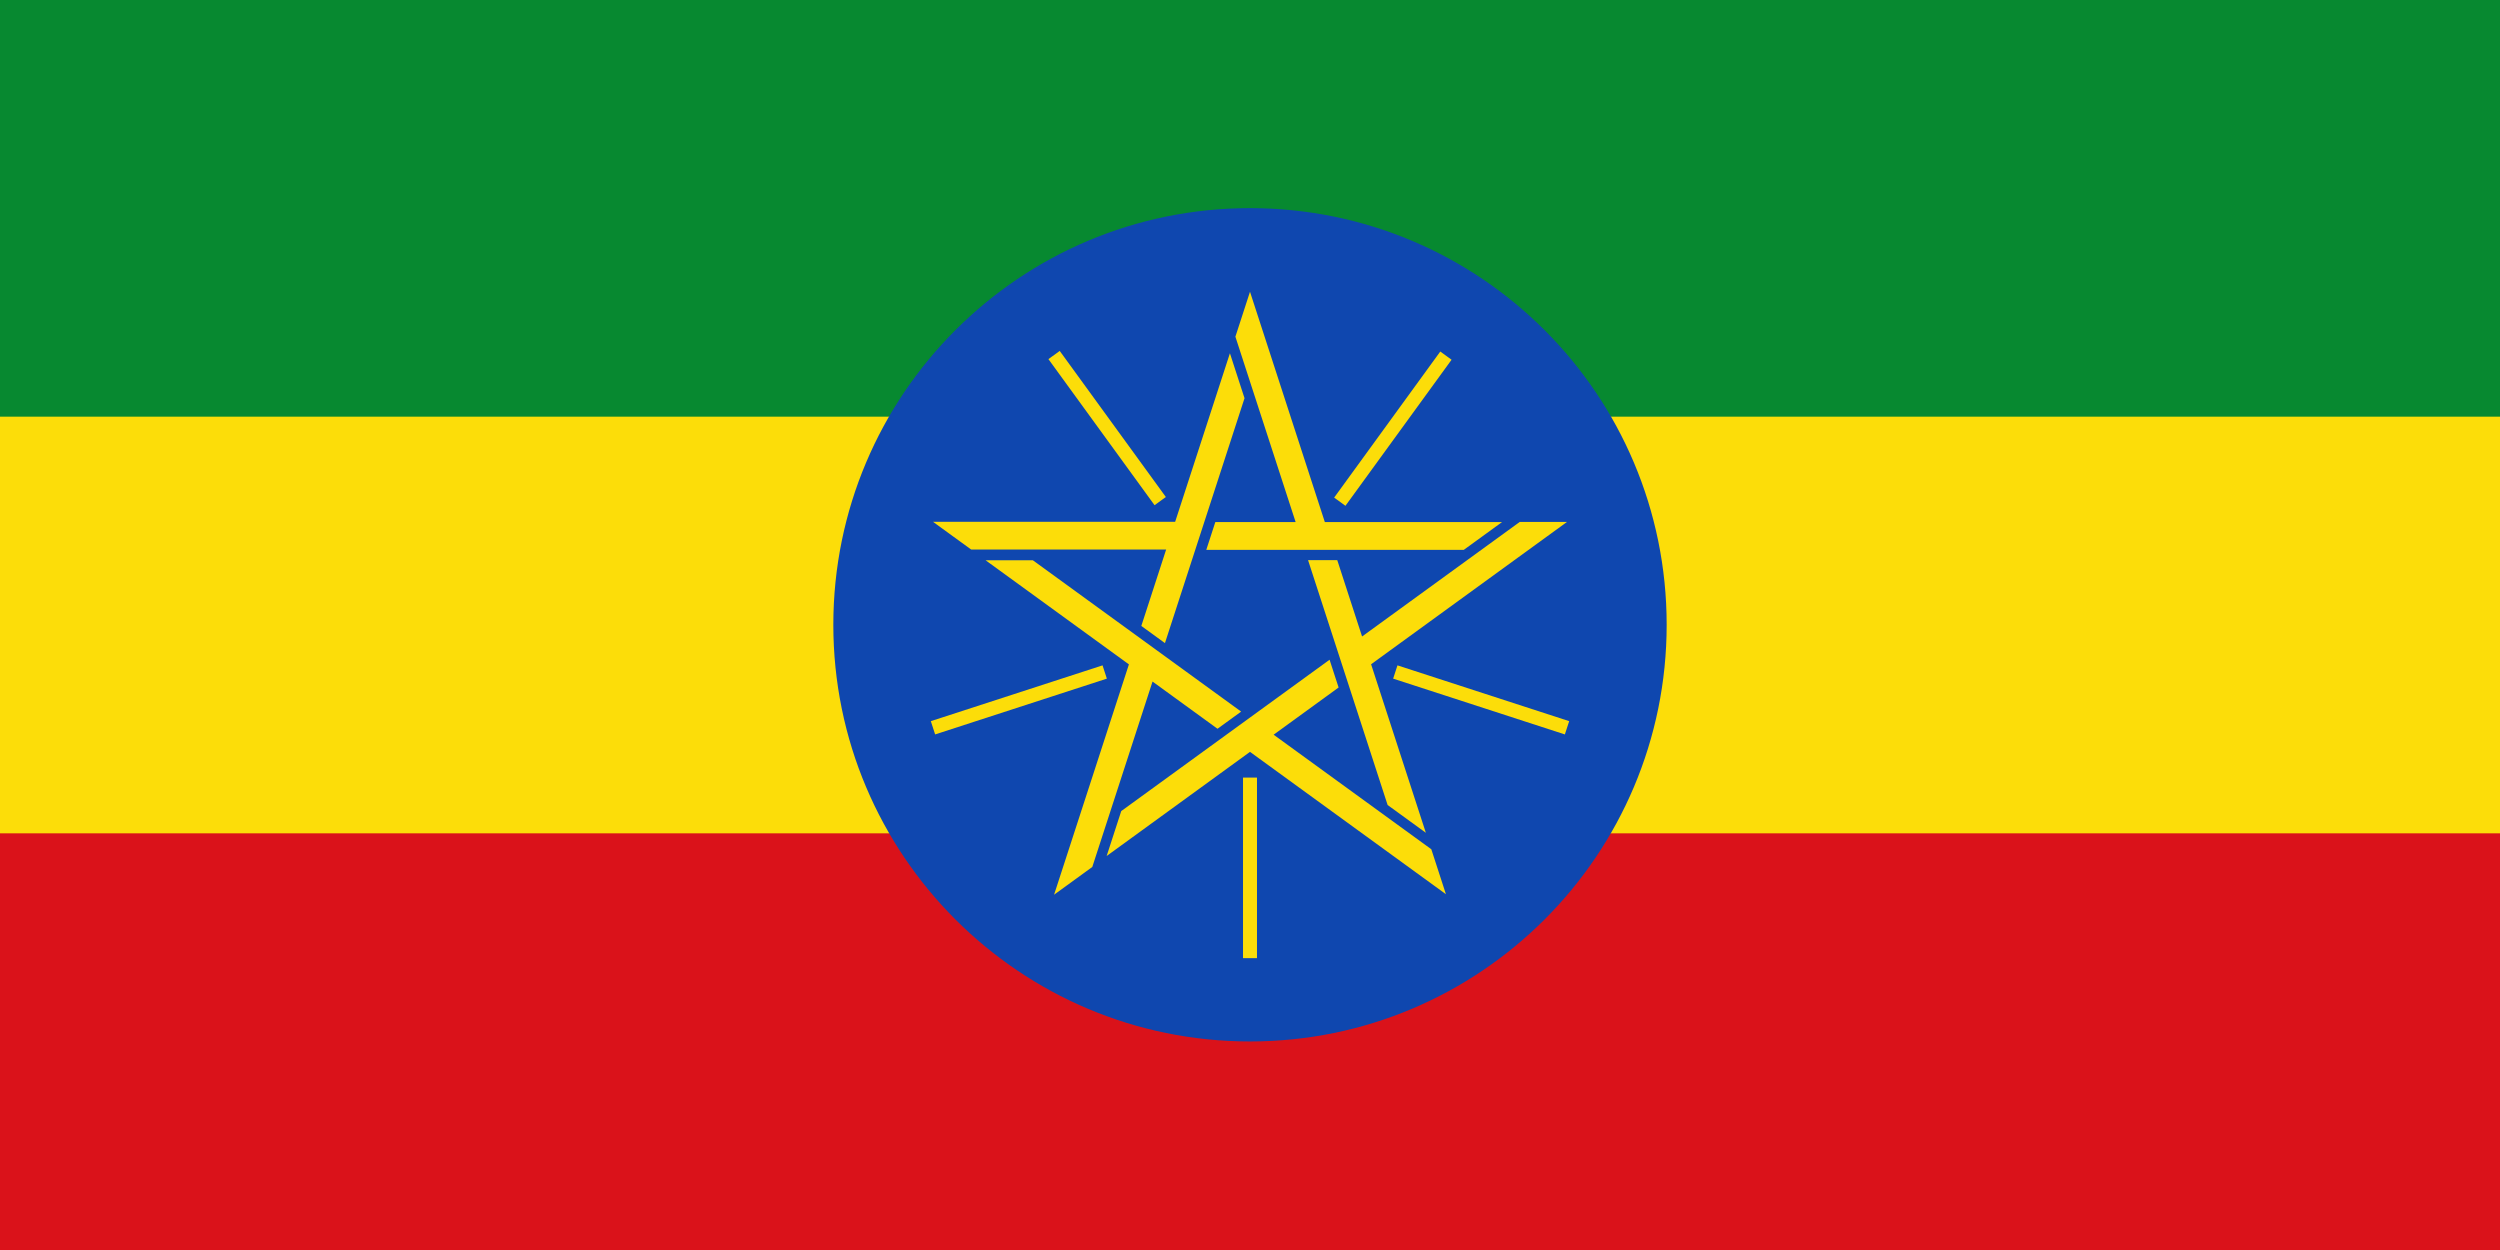
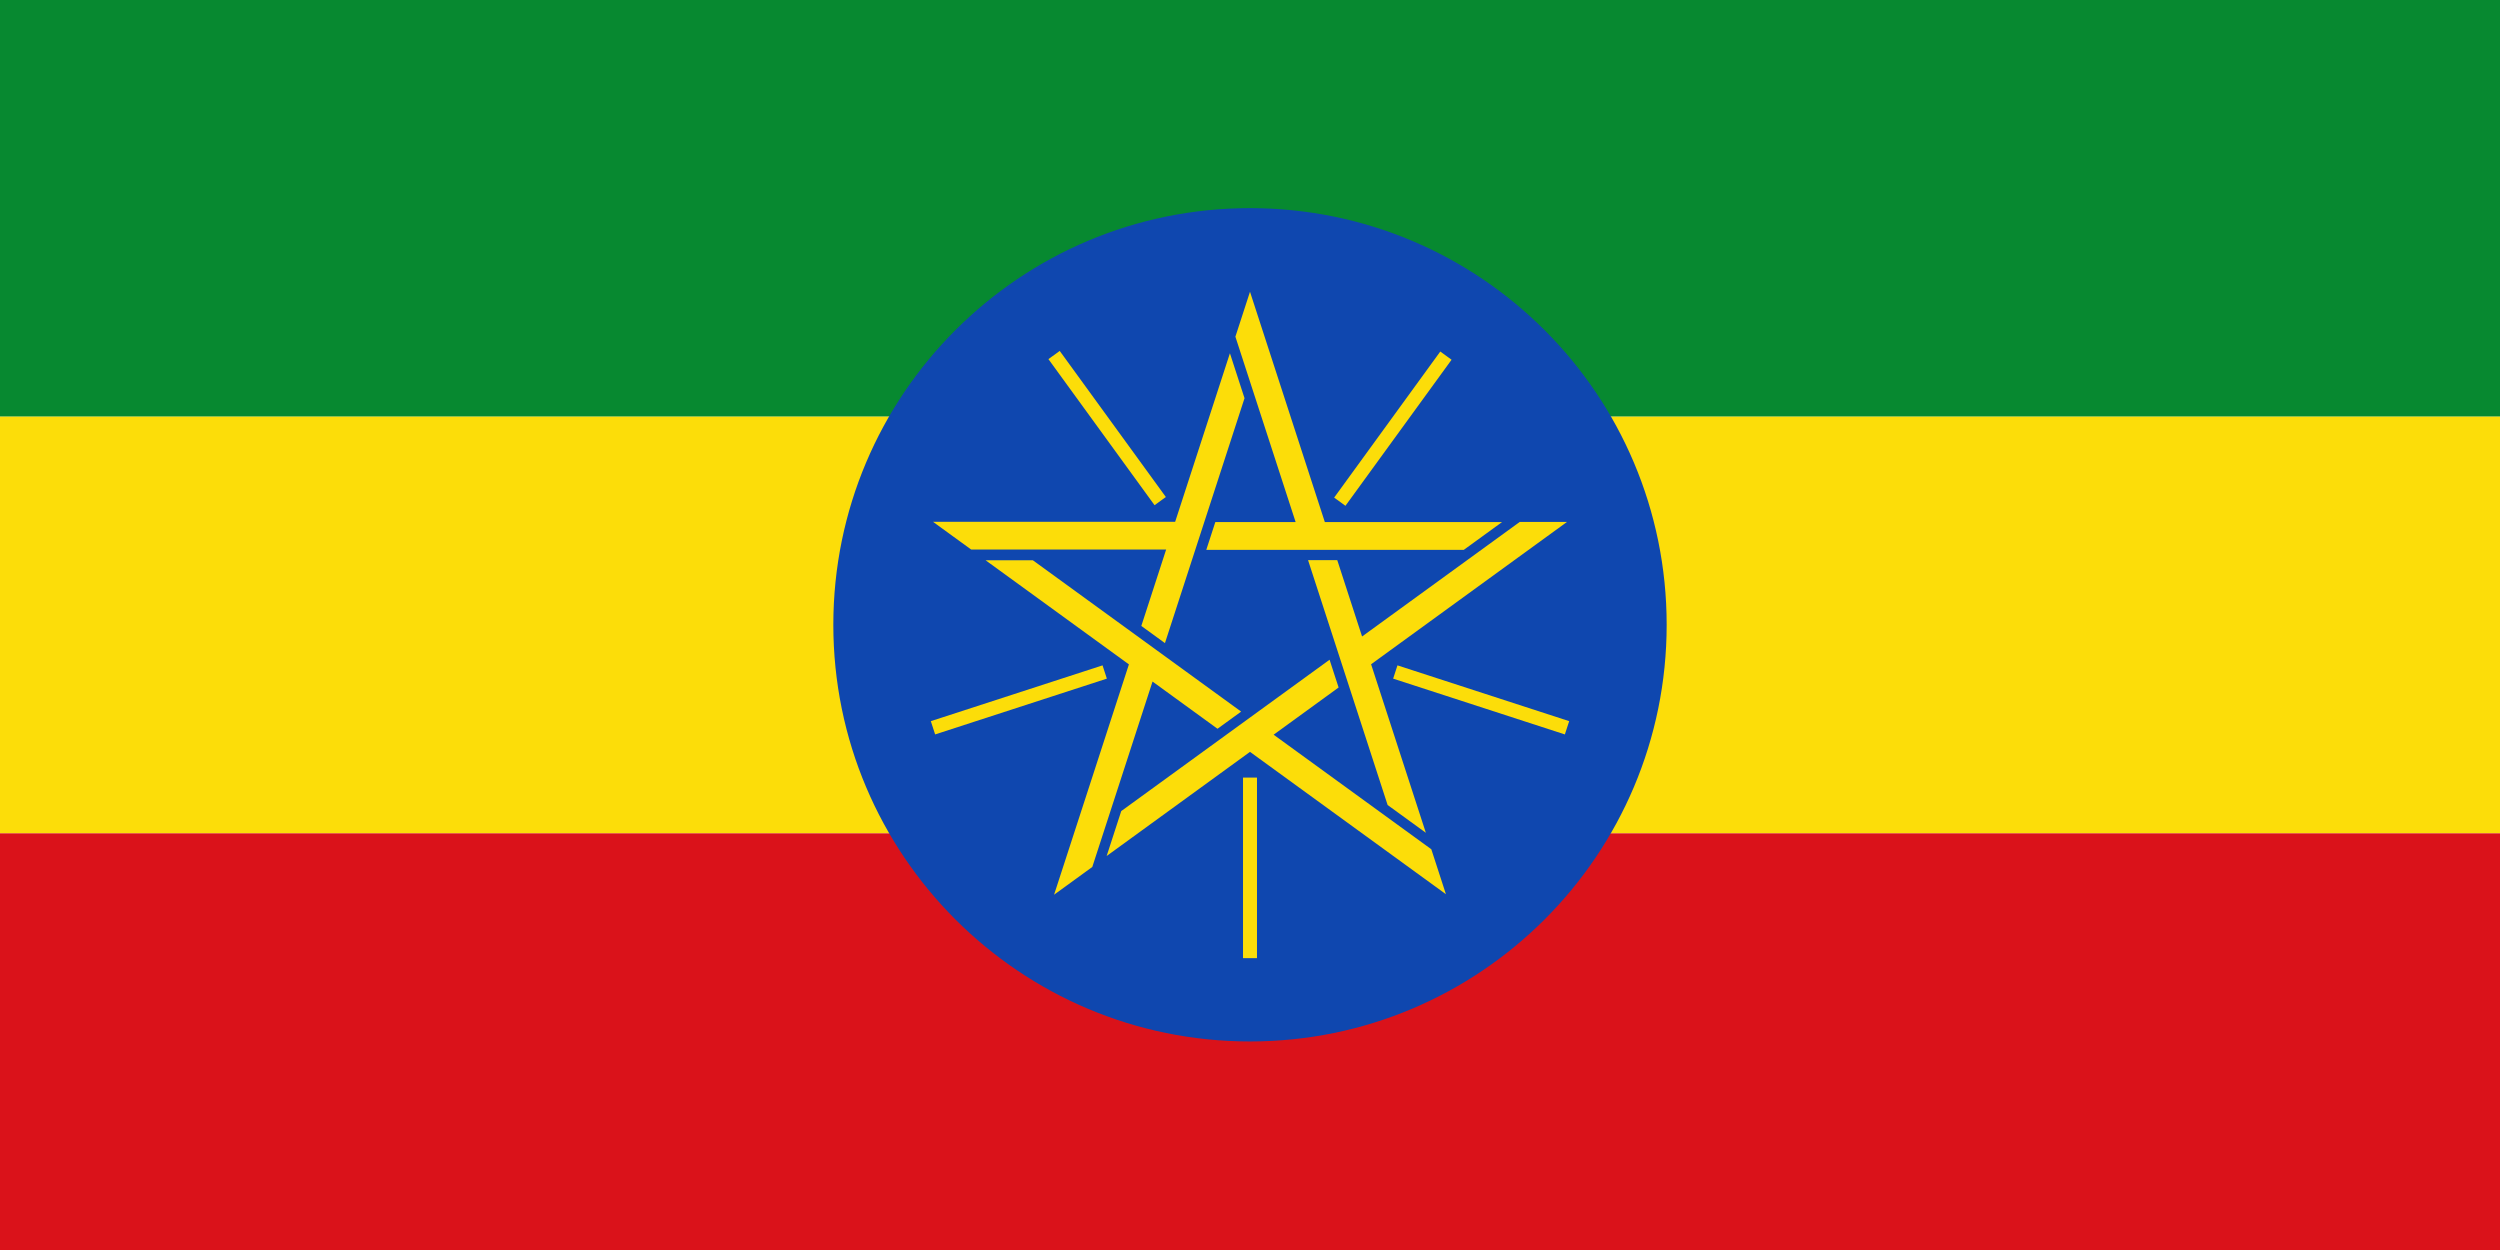
<svg xmlns="http://www.w3.org/2000/svg" fill="none" viewBox="0 0 1200 600" title="Flag of Ethiopia">
  <g class="srp-field">
-     <path fill="#DA121A" d="M1200 0H0v600h1200V0z" />
-     <path fill="#FCDD09" d="M1200 0H0v400h1200V0z" />
-     <path fill="#078930" d="M1200 0H0v200h1200V0z" />
+     <path fill="#078930" d="M0,0H1200v200H0z" />
+     <path fill="#FCDD09" d="M0,200H1200v200H0z" />
+     <path fill="#DA121A" d="M0,400H1200v200H0z" />
  </g>
  <g class="srp-emblem">
    <path fill="#0F47AF" d="M599.999 499.903c110.457 0 200-89.543 200-200s-89.543-200-200-200-200.001 89.543-200.001 200 89.544 200 200.001 200z" class="srp-circle" />
    <g class="srp-star" fill="#FCDD09">
      <path d="M599.999 140.039l-7.01 21.573 28.913 88.984h-38.548l-4.333 13.333h123.605l18.352-13.333h-85.057l-35.922-110.557z" />
      <path d="M752.171 250.518h-22.684l-75.694 54.995-11.912-36.661-14.02-.001 38.196 117.555 18.352 13.334-26.284-80.894 94.046-68.328z" />
      <path d="M694.045 429.225l-7.009-21.573-75.695-54.995 31.186-22.658-4.331-13.334-99.999 72.654-7.009 21.573L600 360.897l94.045 68.328z" />
      <path d="M505.954 429.466l18.352-13.333 28.912-88.984 31.186 22.658 11.343-8.239-99.999-72.654h-22.684l68.813 49.995-35.923 110.557z" />
      <path d="M447.831 250.459l18.351 13.333 93.563-.001-11.912 36.662 11.342 8.241 38.196-117.555-7.01-21.574-26.284 80.894H447.831z" />
    </g>
    <g class="srp-rays" stroke="#FCDD09" stroke-width="6.7">
      <path d="M643.103 240.82l50.941-70.115" />
      <path d="M669.745 322.559l82.425 26.781" />
      <path d="M600 373.242v86.667" />
      <path d="M530.255 322.559L447.83 349.34" />
      <path d="M556.897 240.527l-50.942-70.115" />
    </g>
  </g>
</svg>
